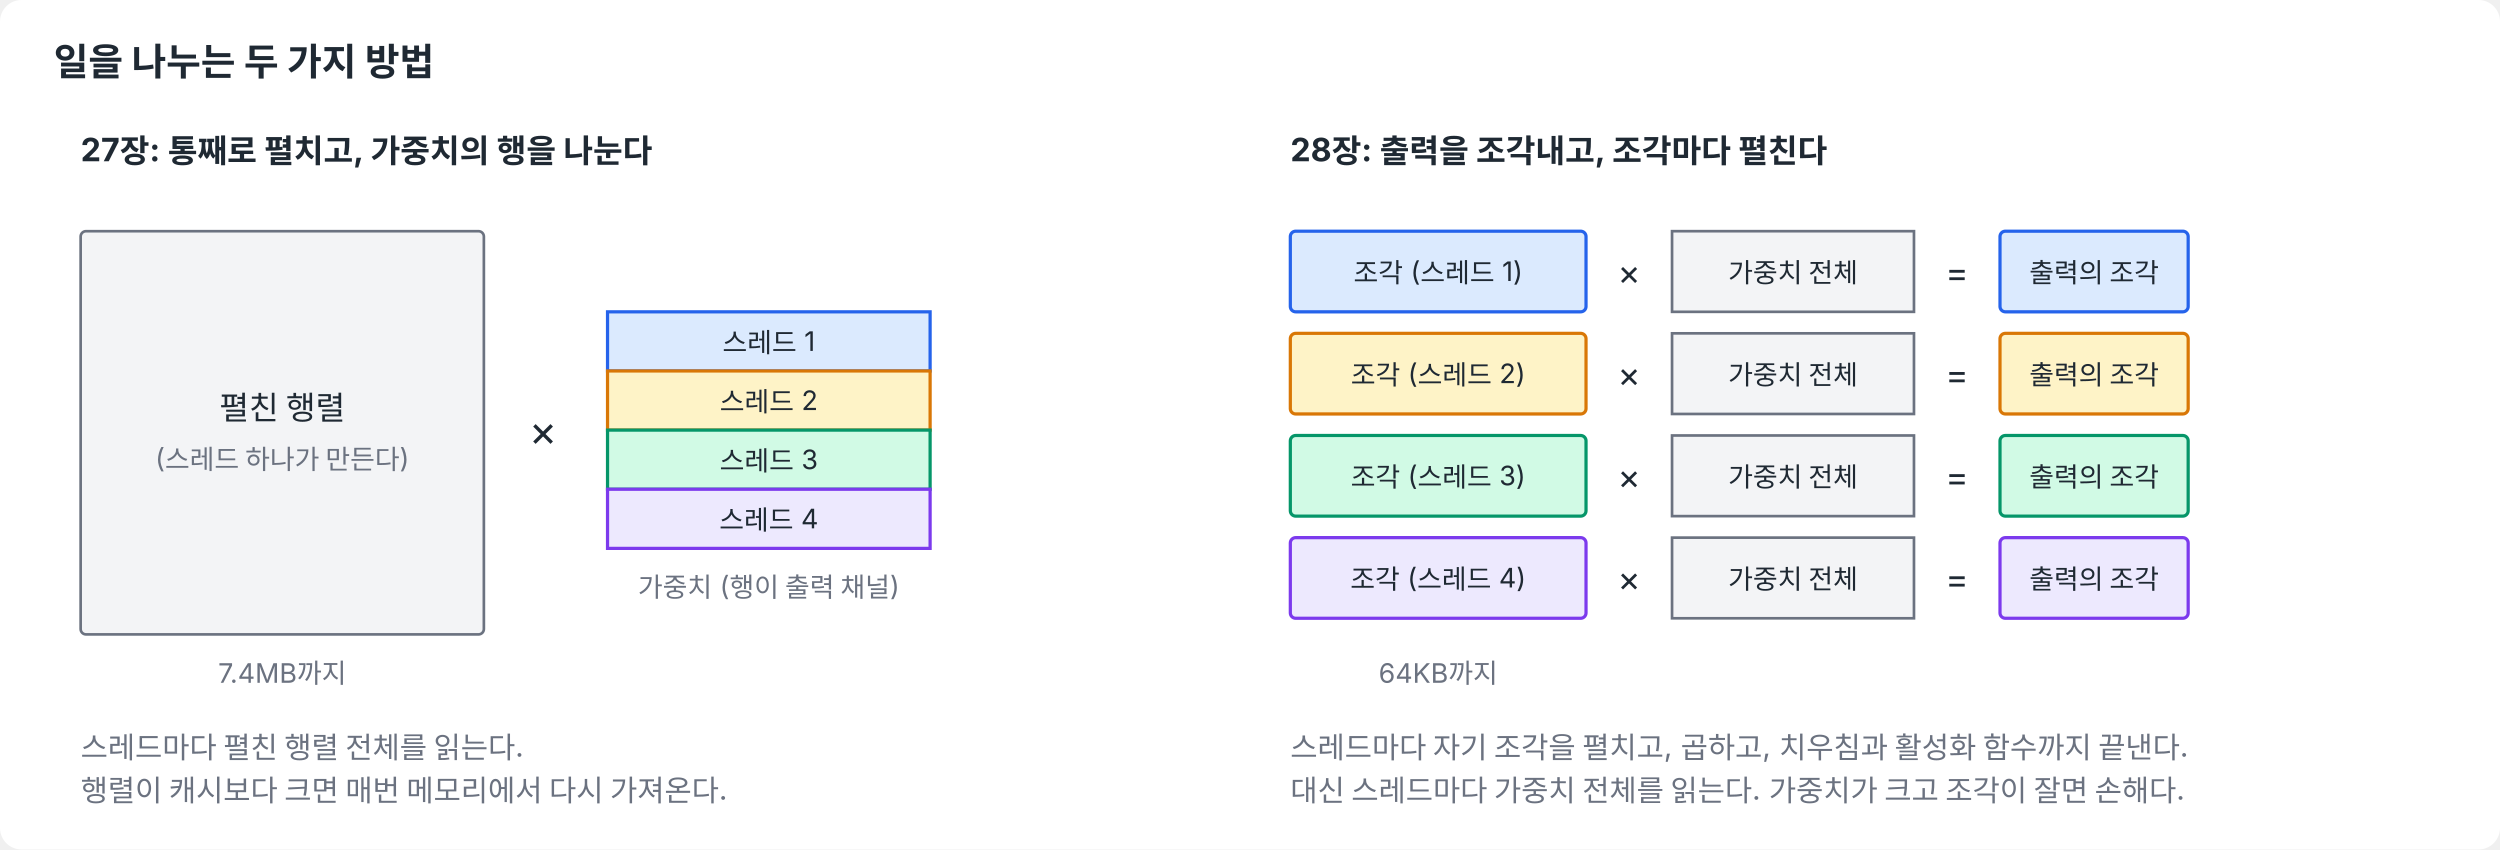
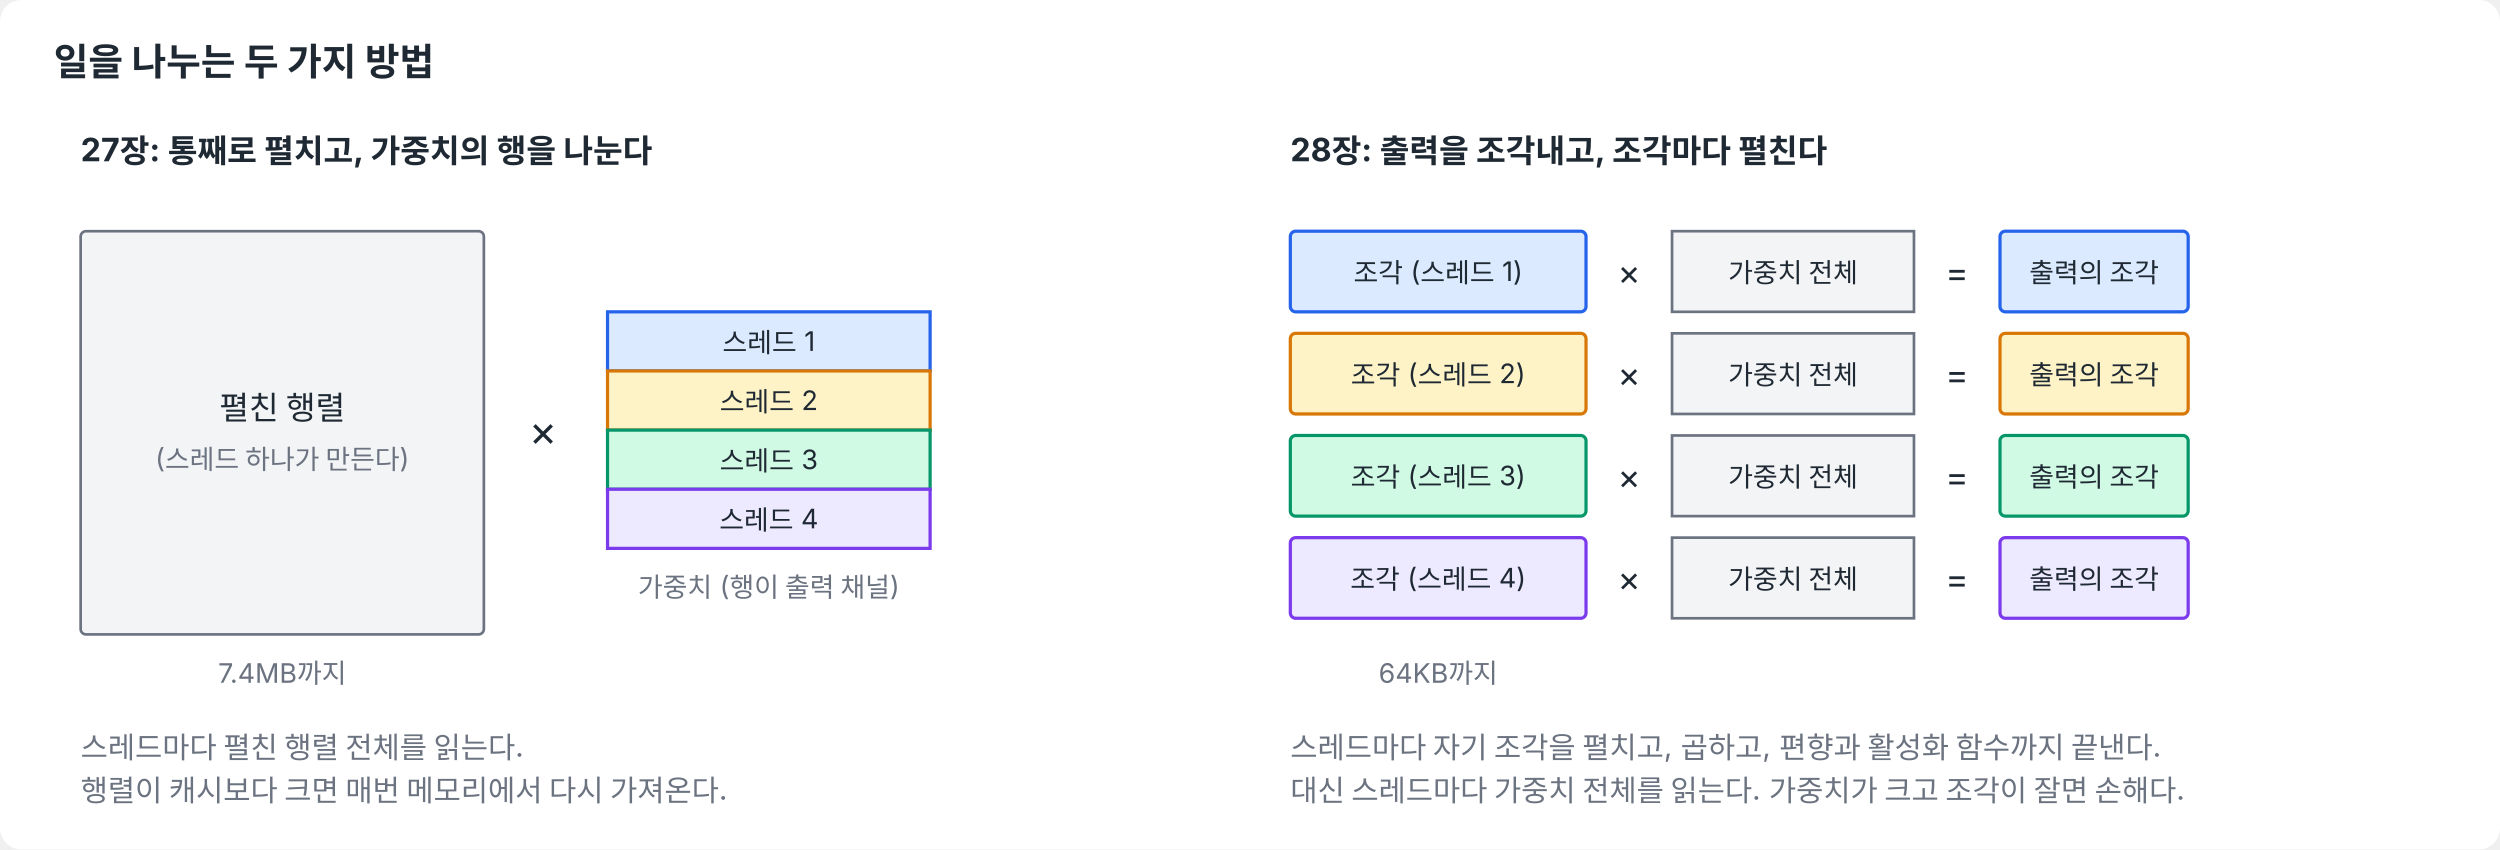
<svg xmlns="http://www.w3.org/2000/svg" viewBox="0 0 930 316" width="930" height="316" font-family="-apple-system, Segoe UI, Noto Sans KR, sans-serif" font-size="14">
  <defs>
    <marker id="arrow-1f2933" viewBox="0 0 10 10" refX="9" refY="5" markerWidth="7" markerHeight="7" orient="auto">
      <path d="M0,0 L10,5 L0,10 z" fill="#1f2933" />
    </marker>
    <marker id="arrow-6b7280" viewBox="0 0 10 10" refX="9" refY="5" markerWidth="7" markerHeight="7" orient="auto">
      <path d="M0,0 L10,5 L0,10 z" fill="#6b7280" />
    </marker>
    <marker id="arrow-2563eb" viewBox="0 0 10 10" refX="9" refY="5" markerWidth="7" markerHeight="7" orient="auto">
      <path d="M0,0 L10,5 L0,10 z" fill="#2563eb" />
    </marker>
    <marker id="arrow-d97706" viewBox="0 0 10 10" refX="9" refY="5" markerWidth="7" markerHeight="7" orient="auto">
      <path d="M0,0 L10,5 L0,10 z" fill="#d97706" />
    </marker>
    <marker id="arrow-059669" viewBox="0 0 10 10" refX="9" refY="5" markerWidth="7" markerHeight="7" orient="auto">
      <path d="M0,0 L10,5 L0,10 z" fill="#059669" />
    </marker>
  </defs>
  <rect width="930" height="316" rx="8" fill="#ffffff" />
  <text x="20" y="28" fill="#1f2933" font-size="14" text-anchor="start" font-weight="bold">일을 나누는 두 가지 방법</text>
  <text x="30" y="60" fill="#1f2933" font-size="12" text-anchor="start" font-weight="bold">27장: 통째로 펼치고, 가중치의 행을 나눈다</text>
  <rect x="30.0" y="86.0" width="150.0" height="150.0" rx="2" fill="#f3f4f6" stroke="#6b7280" stroke-width="1" />
  <text x="105" y="156" fill="#1f2933" font-size="12" text-anchor="middle" font-weight="normal">펼친 행렬</text>
  <text x="105" y="174" fill="#6b7280" font-size="10" text-anchor="middle" font-weight="normal">(스레드 하나가 만든다)</text>
  <text x="105" y="254" fill="#6b7280" font-size="10" text-anchor="middle" font-weight="normal">7.4MB까지</text>
  <text x="202" y="166" fill="#1f2933" font-size="16" text-anchor="middle" font-weight="normal">×</text>
  <rect x="226.0" y="116.0" width="120.0" height="22.0" rx="0" fill="#dbeafe" stroke="#2563eb" stroke-width="1.2" />
  <text x="286" y="131" fill="#1f2933" font-size="10" text-anchor="middle" font-weight="normal">스레드 1</text>
  <rect x="226.0" y="138.0" width="120.0" height="22.0" rx="0" fill="#fef3c7" stroke="#d97706" stroke-width="1.2" />
  <text x="286" y="153" fill="#1f2933" font-size="10" text-anchor="middle" font-weight="normal">스레드 2</text>
  <rect x="226.0" y="160.0" width="120.0" height="22.0" rx="0" fill="#d1fae5" stroke="#059669" stroke-width="1.2" />
  <text x="286" y="175" fill="#1f2933" font-size="10" text-anchor="middle" font-weight="normal">스레드 3</text>
  <rect x="226.0" y="182.0" width="120.0" height="22.0" rx="0" fill="#ede9fe" stroke="#7c3aed" stroke-width="1.2" />
  <text x="286" y="197" fill="#1f2933" font-size="10" text-anchor="middle" font-weight="normal">스레드 4</text>
  <text x="286" y="222" fill="#6b7280" font-size="10" text-anchor="middle" font-weight="normal">가중치 (행이 출력 채널)</text>
  <text x="30" y="282" fill="#6b7280" font-size="11" text-anchor="start" font-weight="normal">스레드마다 펼친 행렬 전체를 읽는다.</text>
  <text x="30" y="298" fill="#6b7280" font-size="11" text-anchor="start" font-weight="normal">행렬이 캐시보다 크면 매번 메모리에서 다시 가져온다.</text>
  <text x="480" y="60" fill="#1f2933" font-size="12" text-anchor="start" font-weight="bold">28장: 출력을 조각내고, 조각마다 펼친다</text>
  <rect x="480.0" y="86.0" width="110.0" height="30.0" rx="2" fill="#dbeafe" stroke="#2563eb" stroke-width="1.2" />
  <text x="535" y="105" fill="#1f2933" font-size="10" text-anchor="middle" font-weight="normal">조각 (스레드 1)</text>
  <text x="606" y="106" fill="#1f2933" font-size="13" text-anchor="middle" font-weight="normal">×</text>
  <rect x="622.0" y="86.0" width="90.0" height="30.0" rx="0" fill="#f3f4f6" stroke="#6b7280" stroke-width="1" />
  <text x="667" y="105" fill="#1f2933" font-size="10" text-anchor="middle" font-weight="normal">가중치 전체</text>
  <text x="728" y="106" fill="#1f2933" font-size="13" text-anchor="middle" font-weight="normal">=</text>
  <rect x="744.0" y="86.0" width="70.0" height="30.0" rx="2" fill="#dbeafe" stroke="#2563eb" stroke-width="1.2" />
  <text x="779" y="105" fill="#1f2933" font-size="10" text-anchor="middle" font-weight="normal">출력의 조각</text>
  <rect x="480.0" y="124.0" width="110.0" height="30.0" rx="2" fill="#fef3c7" stroke="#d97706" stroke-width="1.2" />
  <text x="535" y="143" fill="#1f2933" font-size="10" text-anchor="middle" font-weight="normal">조각 (스레드 2)</text>
  <text x="606" y="144" fill="#1f2933" font-size="13" text-anchor="middle" font-weight="normal">×</text>
  <rect x="622.0" y="124.0" width="90.0" height="30.0" rx="0" fill="#f3f4f6" stroke="#6b7280" stroke-width="1" />
  <text x="667" y="143" fill="#1f2933" font-size="10" text-anchor="middle" font-weight="normal">가중치 전체</text>
  <text x="728" y="144" fill="#1f2933" font-size="13" text-anchor="middle" font-weight="normal">=</text>
  <rect x="744.0" y="124.0" width="70.0" height="30.0" rx="2" fill="#fef3c7" stroke="#d97706" stroke-width="1.2" />
  <text x="779" y="143" fill="#1f2933" font-size="10" text-anchor="middle" font-weight="normal">출력의 조각</text>
  <rect x="480.0" y="162.0" width="110.0" height="30.0" rx="2" fill="#d1fae5" stroke="#059669" stroke-width="1.2" />
  <text x="535" y="181" fill="#1f2933" font-size="10" text-anchor="middle" font-weight="normal">조각 (스레드 3)</text>
  <text x="606" y="182" fill="#1f2933" font-size="13" text-anchor="middle" font-weight="normal">×</text>
  <rect x="622.0" y="162.0" width="90.0" height="30.0" rx="0" fill="#f3f4f6" stroke="#6b7280" stroke-width="1" />
  <text x="667" y="181" fill="#1f2933" font-size="10" text-anchor="middle" font-weight="normal">가중치 전체</text>
  <text x="728" y="182" fill="#1f2933" font-size="13" text-anchor="middle" font-weight="normal">=</text>
  <rect x="744.0" y="162.0" width="70.0" height="30.0" rx="2" fill="#d1fae5" stroke="#059669" stroke-width="1.2" />
  <text x="779" y="181" fill="#1f2933" font-size="10" text-anchor="middle" font-weight="normal">출력의 조각</text>
  <rect x="480.0" y="200.0" width="110.0" height="30.0" rx="2" fill="#ede9fe" stroke="#7c3aed" stroke-width="1.2" />
  <text x="535" y="219" fill="#1f2933" font-size="10" text-anchor="middle" font-weight="normal">조각 (스레드 4)</text>
  <text x="606" y="220" fill="#1f2933" font-size="13" text-anchor="middle" font-weight="normal">×</text>
  <rect x="622.0" y="200.0" width="90.0" height="30.0" rx="0" fill="#f3f4f6" stroke="#6b7280" stroke-width="1" />
  <text x="667" y="219" fill="#1f2933" font-size="10" text-anchor="middle" font-weight="normal">가중치 전체</text>
  <text x="728" y="220" fill="#1f2933" font-size="13" text-anchor="middle" font-weight="normal">=</text>
  <rect x="744.0" y="200.0" width="70.0" height="30.0" rx="2" fill="#ede9fe" stroke="#7c3aed" stroke-width="1.2" />
  <text x="779" y="219" fill="#1f2933" font-size="10" text-anchor="middle" font-weight="normal">출력의 조각</text>
  <text x="535" y="254" fill="#6b7280" font-size="10" text-anchor="middle" font-weight="normal">64KB까지</text>
-   <text x="480" y="282" fill="#6b7280" font-size="11" text-anchor="start" font-weight="normal">스레드마다 자기 조각을 펼치고, 곱하고, 치우침과 활성화 함수까지 끝낸다.</text>
+   <text x="480" y="282" fill="#6b7280" font-size="11" text-anchor="start" font-weight="normal">스레드마다 자기 조각을 펼치고, 곱하고, 편향과 활성화 함수까지 끝낸다.</text>
  <text x="480" y="298" fill="#6b7280" font-size="11" text-anchor="start" font-weight="normal">대신 스레드마다 가중치 전체를 읽는다. 가중치가 크고 조각이 잘면 손해다.</text>
</svg>
